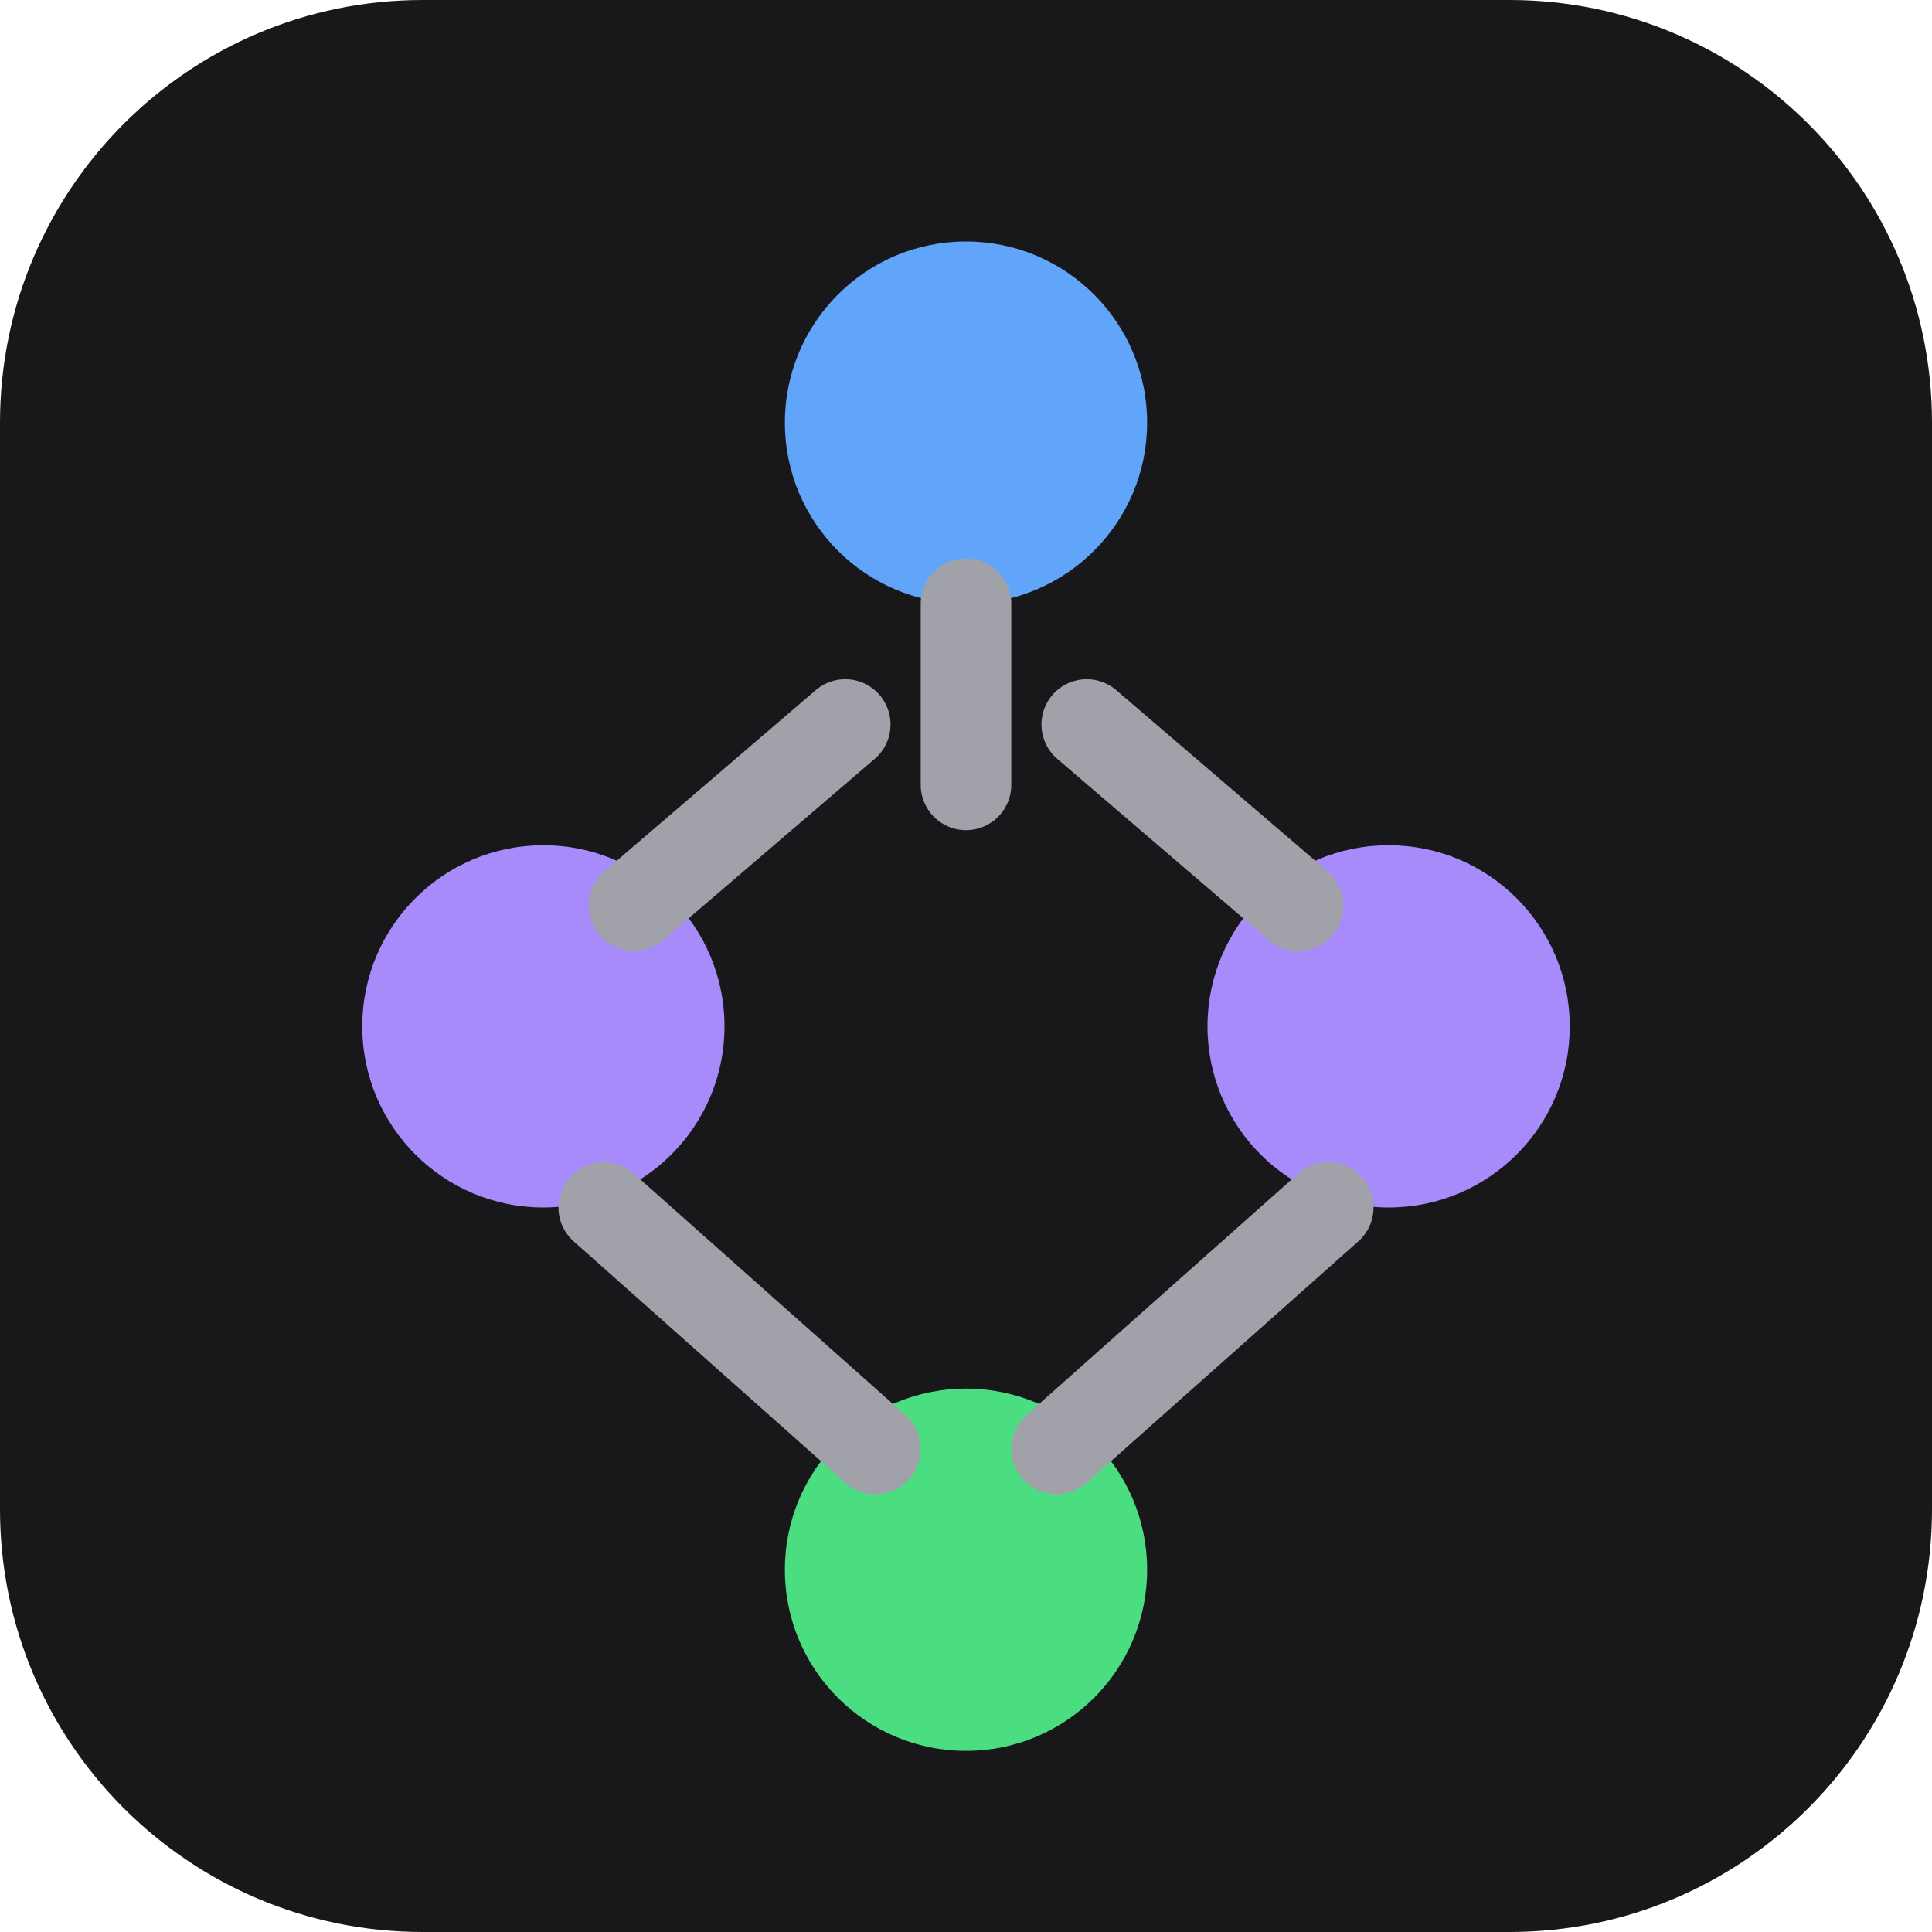
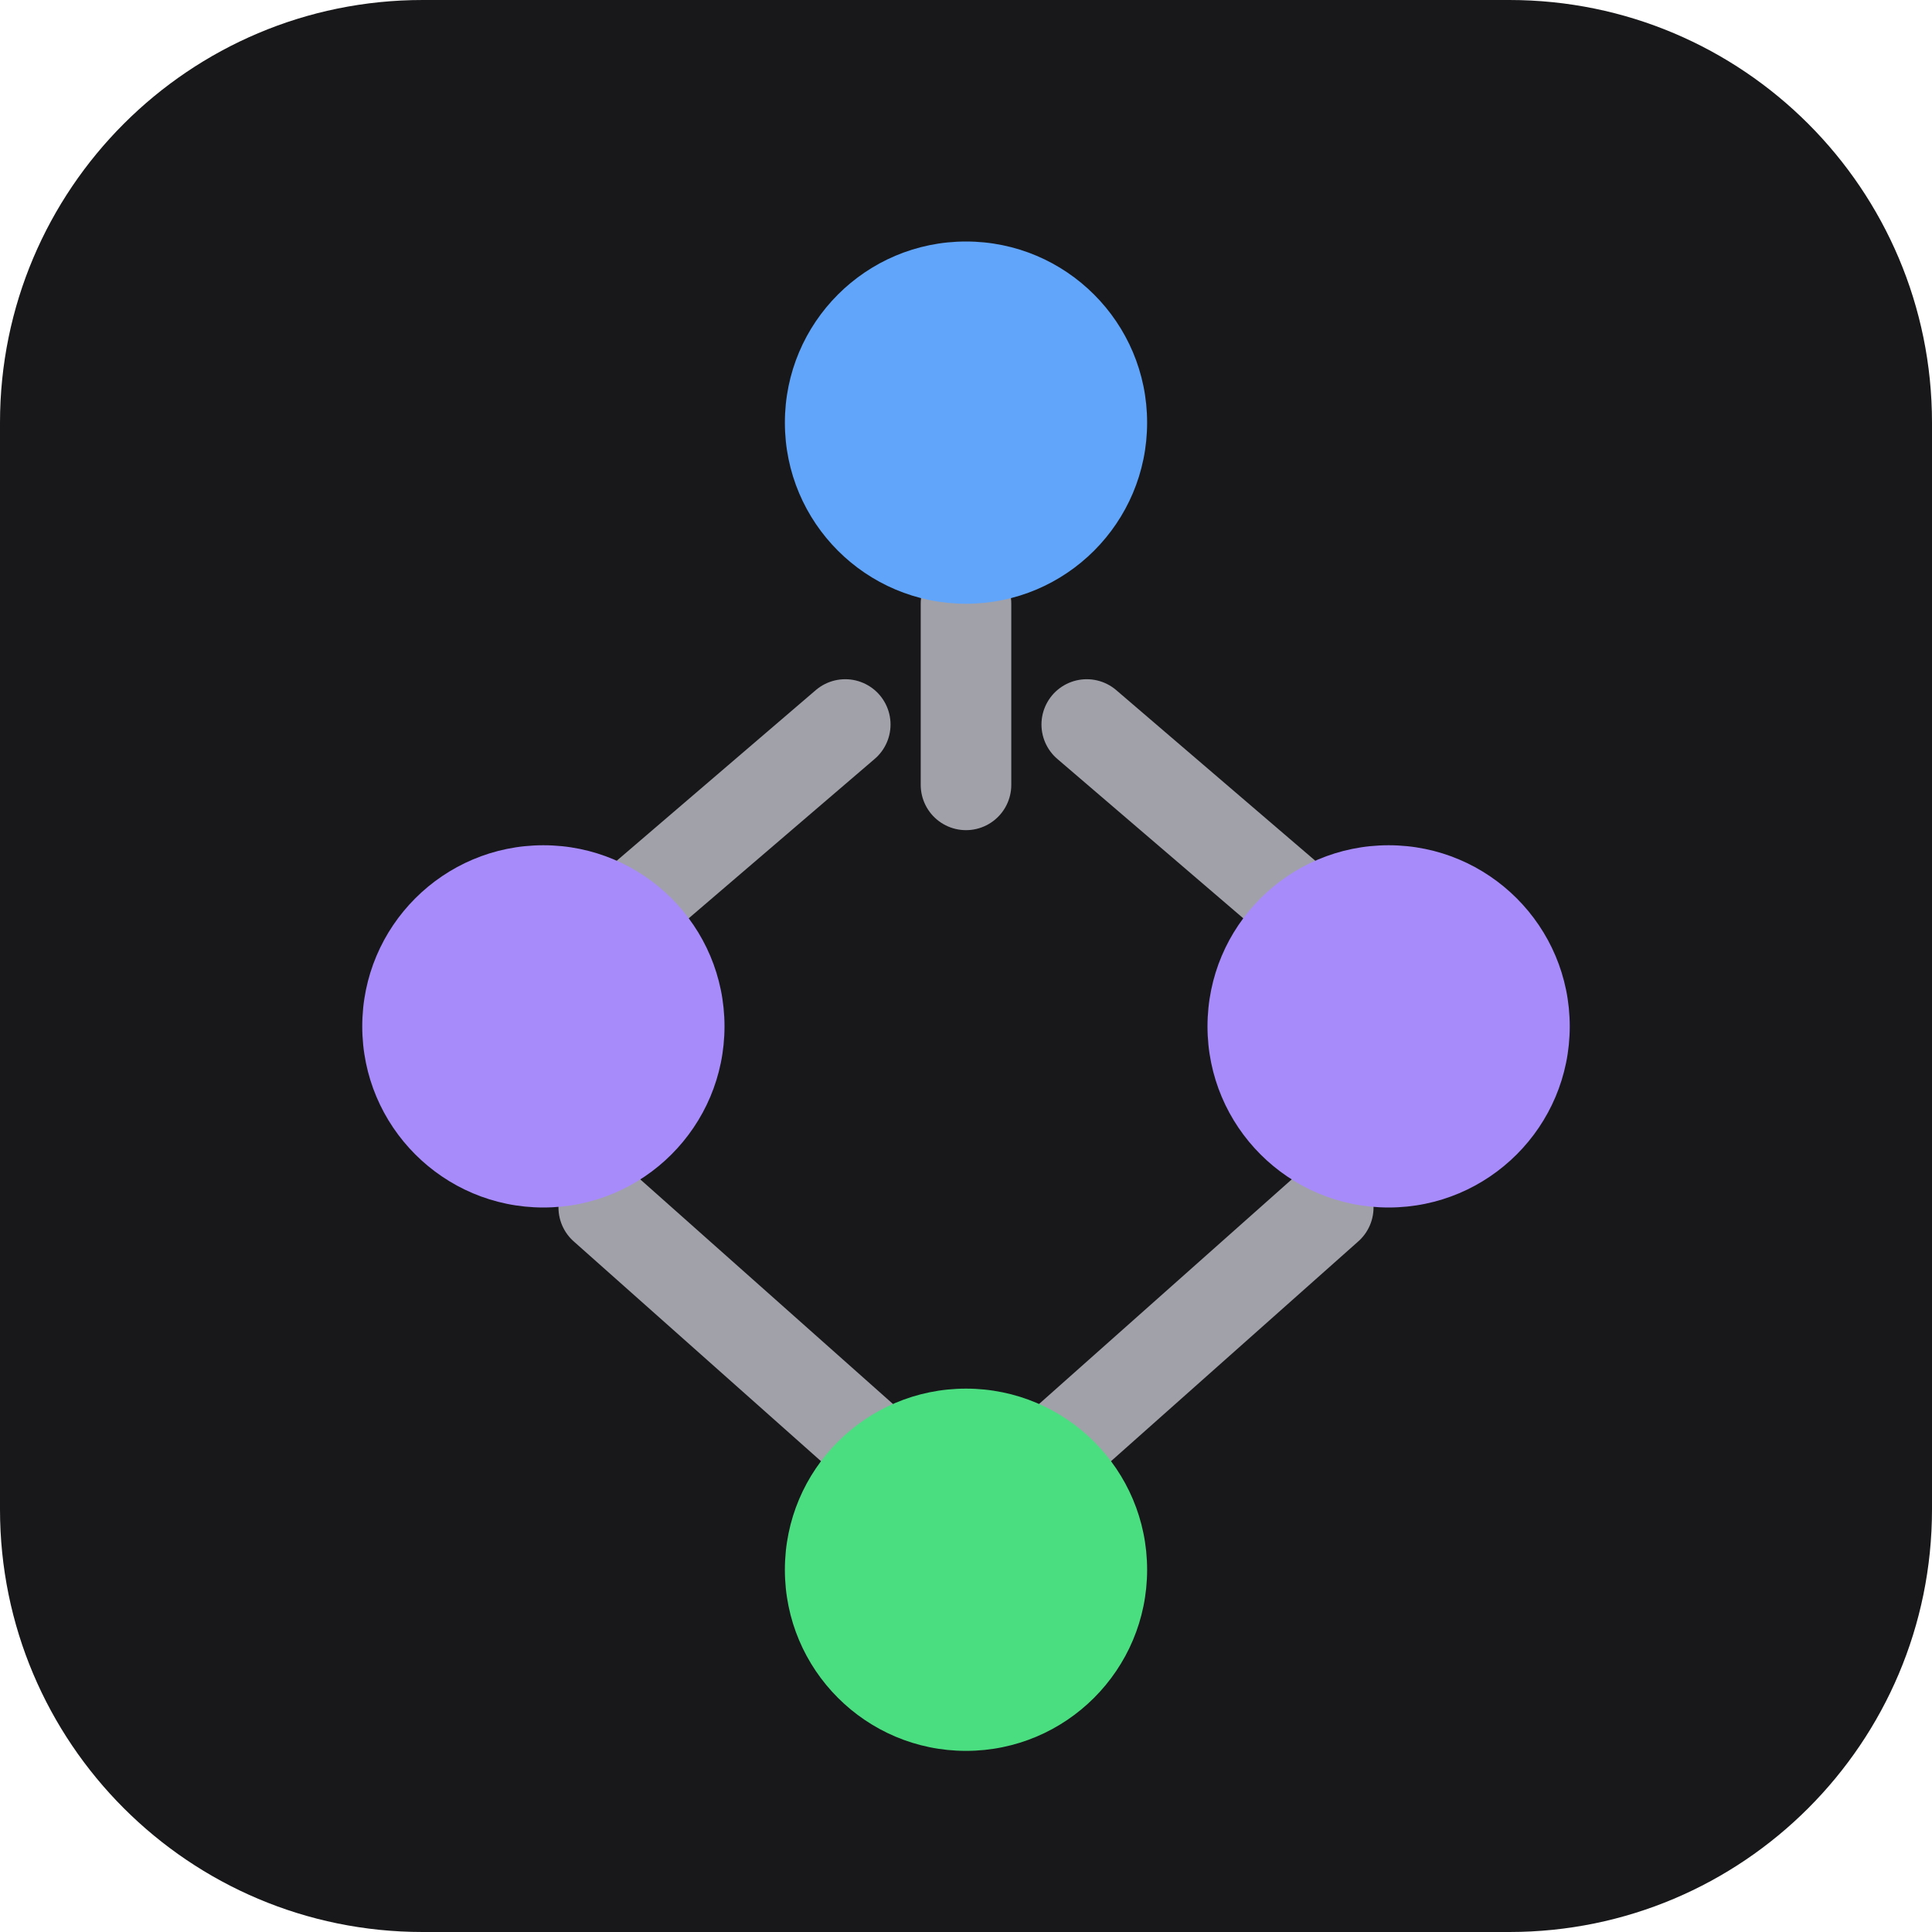
<svg xmlns="http://www.w3.org/2000/svg" viewBox="0 0 64 64">
-   <rect width="64" height="64" rx="14" fill="#18181b" />
+   <style>
+     .bg { fill: #18181b; }
+     .edge { stroke: #a1a1aa; }
+     @media (prefers-color-scheme: dark) {
+       .bg { fill: #fafafa; }
+       .edge { stroke: #52525b; }
+     }
+   </style>
+   <rect class="bg" width="64" height="64" rx="14" />
+   <path class="edge" d="M32 20v6M28 24l-7 6M36 24l7 6M20 40l9 8M44 40l-9 8" stroke-width="3" stroke-linecap="round" fill="none" />
  <circle cx="32" cy="14" r="6" fill="#60a5fa" />
  <circle cx="18" cy="34" r="6" fill="#a78bfa" />
  <circle cx="46" cy="34" r="6" fill="#a78bfa" />
  <circle cx="32" cy="52" r="6" fill="#4ade80" />
-   <path d="M32 20v6M28 24l-7 6M36 24l7 6M20 40l9 8M44 40l-9 8" stroke="#a1a1aa" stroke-width="3" stroke-linecap="round" fill="none" />
</svg>
